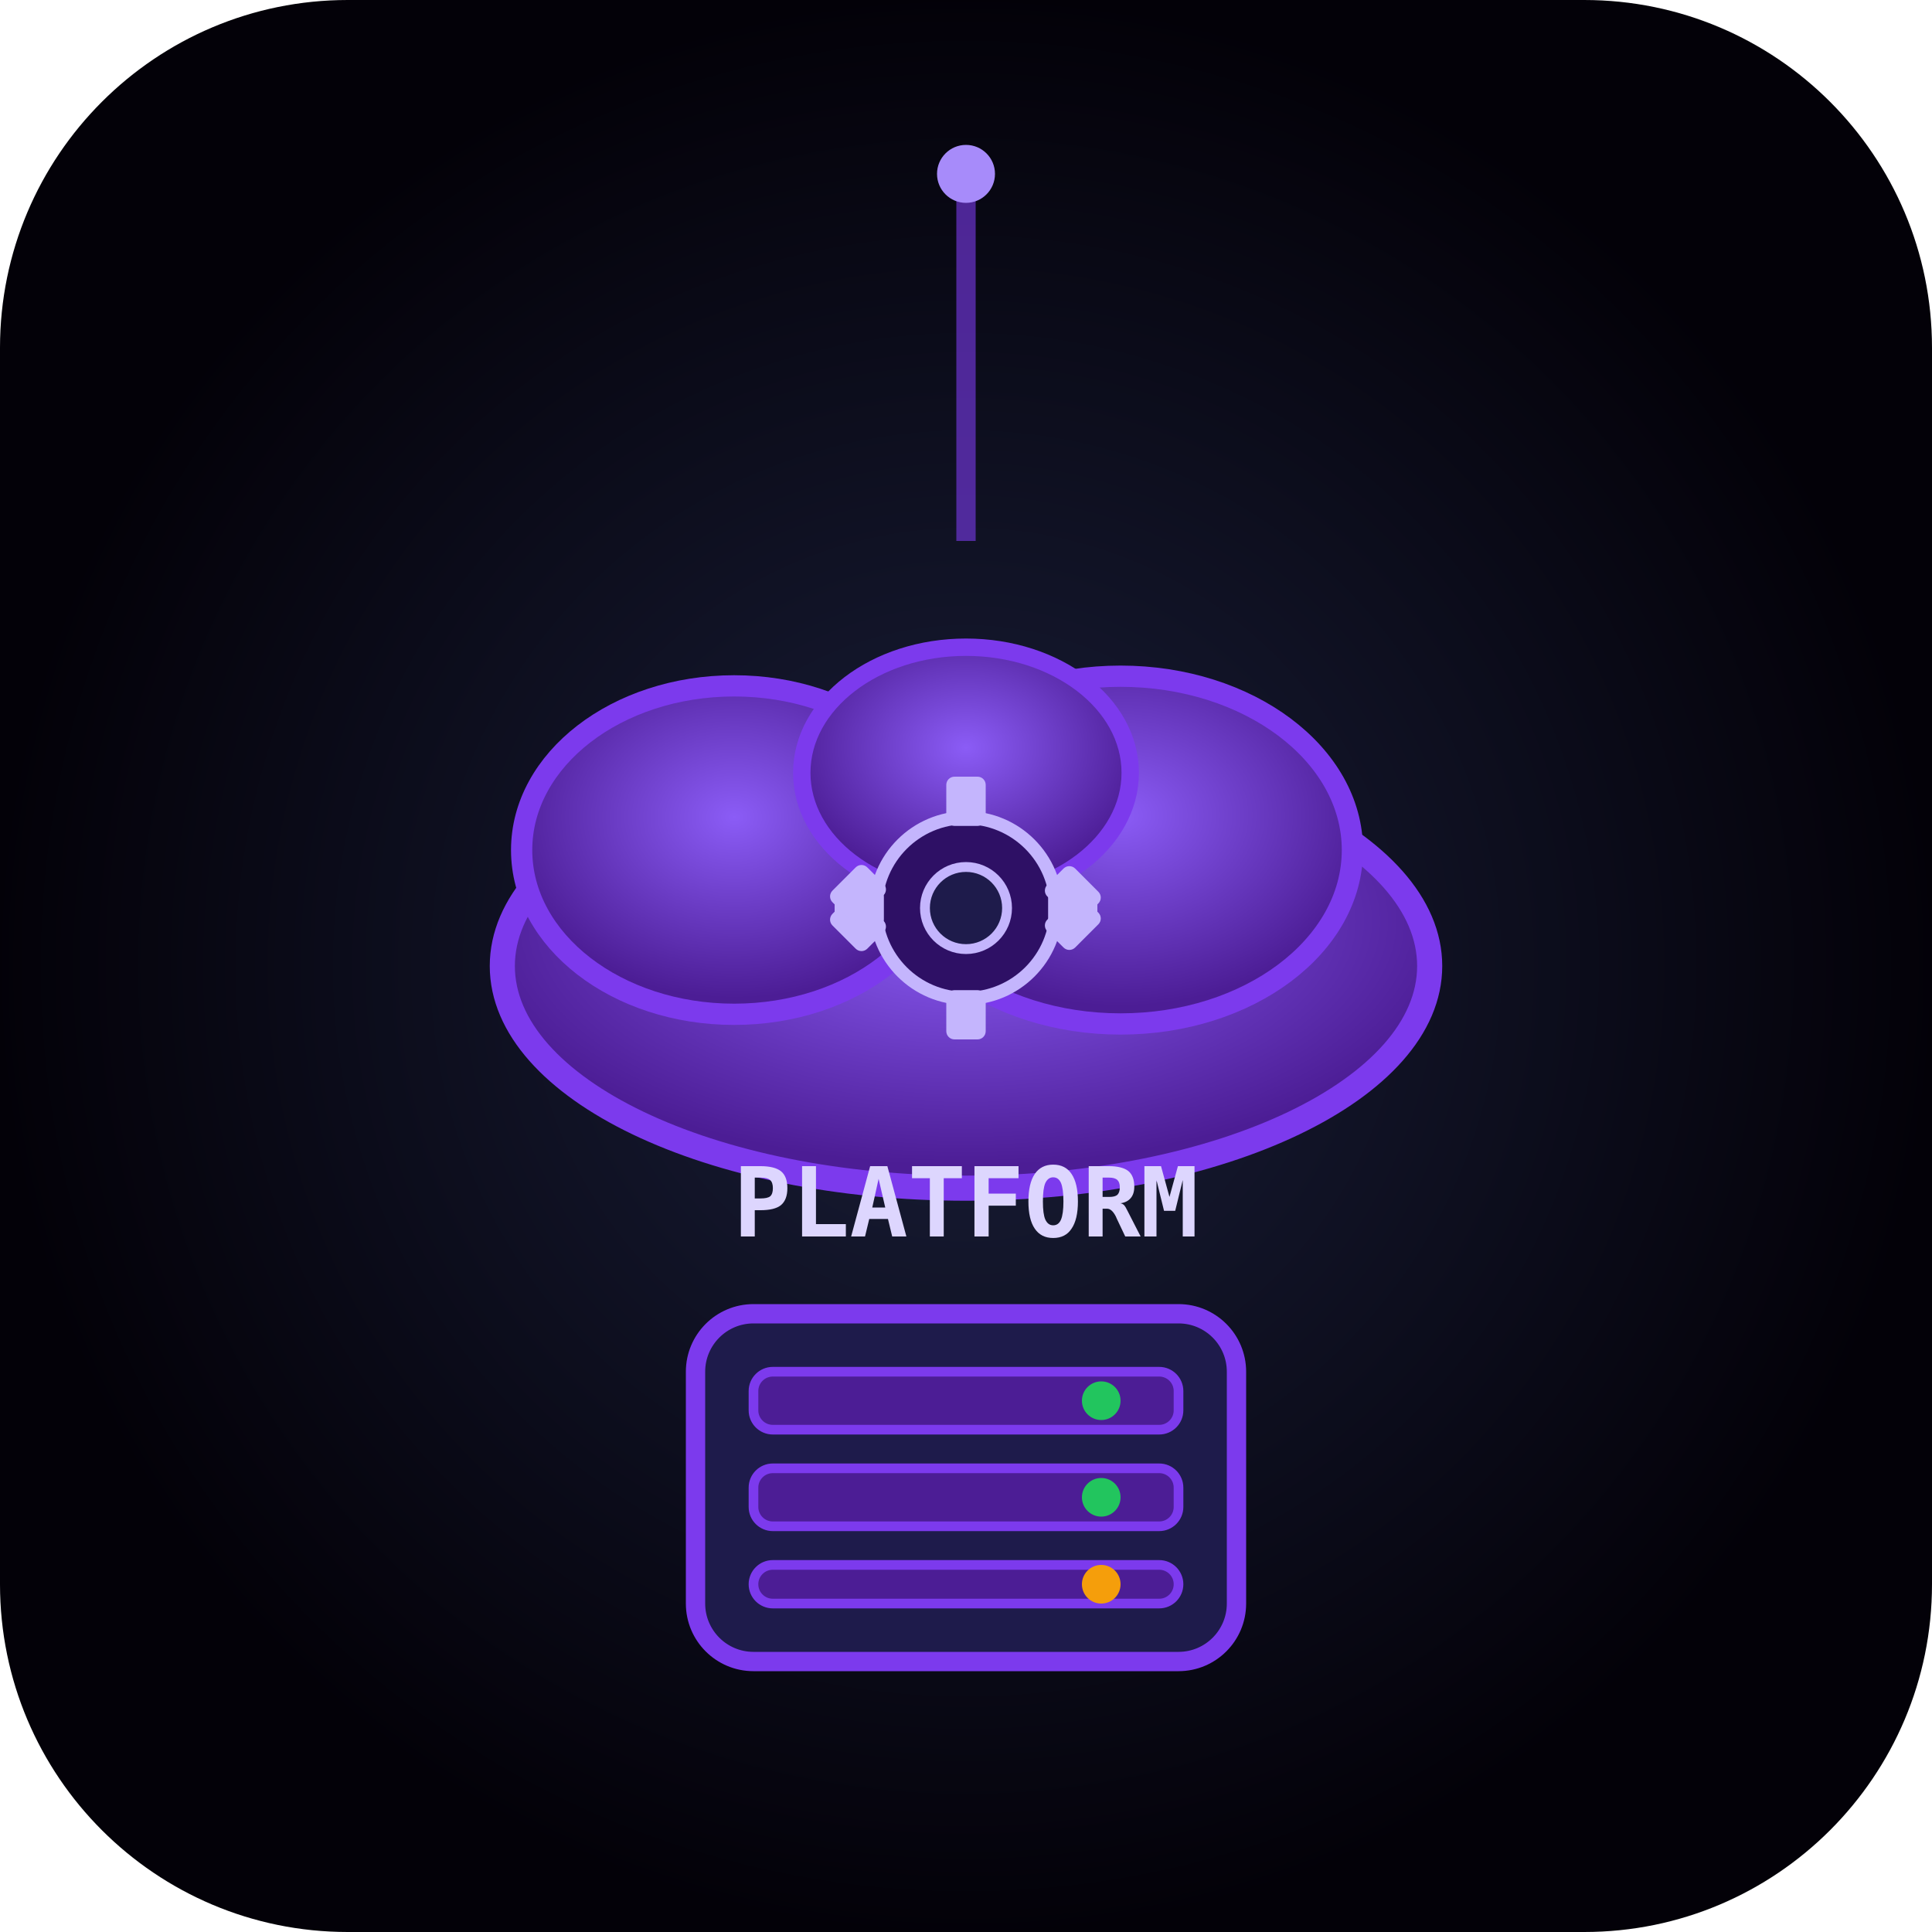
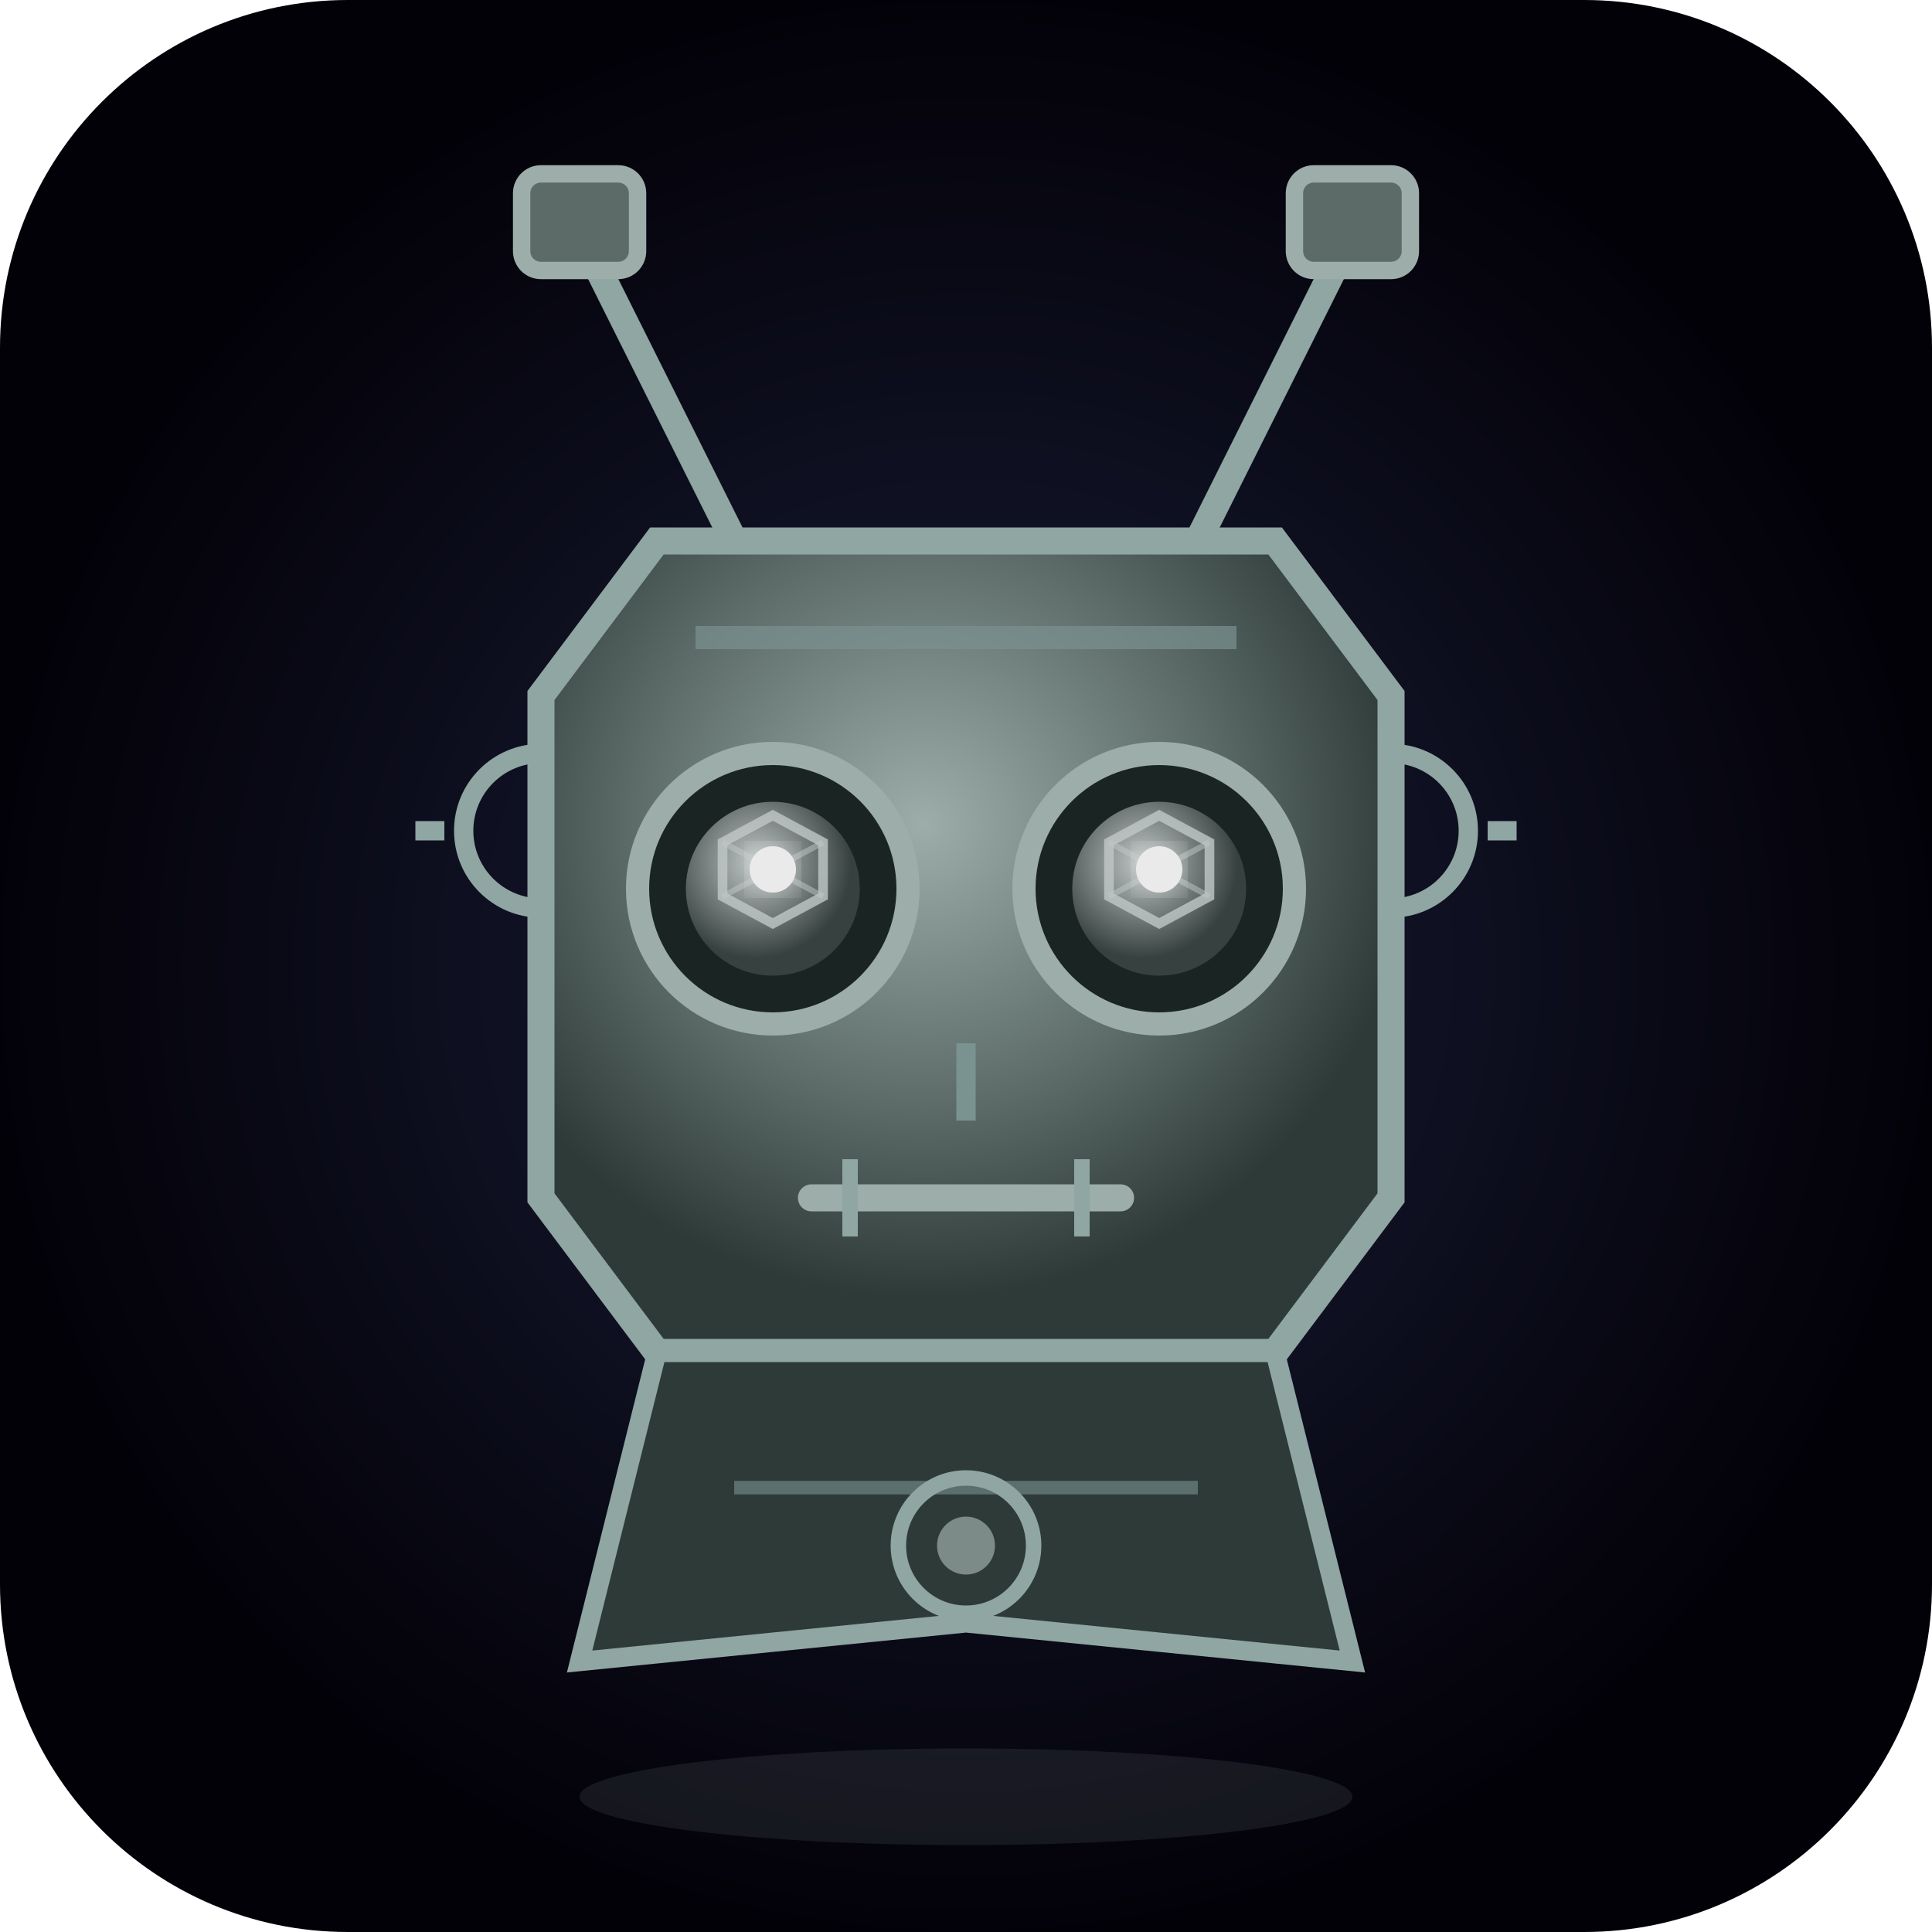
<svg xmlns="http://www.w3.org/2000/svg" viewBox="0 0 100 100" width="200" height="200">
  <defs>
    <radialGradient id="bg" cx="50%" cy="50%" r="50%">
      <stop offset="0%" stop-color="#1a1f3a" />
      <stop offset="100%" stop-color="#030108" />
    </radialGradient>
  </defs>
  <rect width="100" height="100" rx="18" fill="url(#bg)" />
  <defs>
-     <radialGradient id="sp-cg" cx="50%" cy="40%" r="55%">
-       <stop offset="0%" stop-color="#8B5CF6" />
-       <stop offset="100%" stop-color="#4C1D95" />
+     <radialGradient id="spl-skin" cx="45%" cy="35%" r="58%">
+       <stop offset="0%" stop-color="#9CADAA" />
+       <stop offset="60%" stop-color="#5C6B68" />
+       <stop offset="100%" stop-color="#2E3A38" />
    </radialGradient>
+     <radialGradient id="spl-iris" cx="40%" cy="35%" r="55%">
+       <stop offset="0%" stop-color="#C0C8C7" />
+       <stop offset="100%" stop-color="#374140" />
+     </radialGradient>
+     <filter id="spl-glow">
+       <feGaussianBlur stdDeviation="1.2" result="b" />
+       <feMerge>
+         <feMergeNode in="b" />
+         <feMergeNode in="SourceGraphic" />
+       </feMerge>
+     </filter>
  </defs>
-   <line x1="50" y1="10" x2="50" y2="28" stroke="#7C3AED" stroke-width="1" opacity="0.6" />
-   <circle cx="50" cy="9" r="1.5" fill="#A78BFA" />
-   <ellipse cx="50" cy="50" rx="24" ry="11.5" fill="url(#sp-cg)" stroke="#7C3AED" stroke-width="1.3" />
-   <ellipse cx="38" cy="44" rx="11" ry="8.5" fill="url(#sp-cg)" stroke="#7C3AED" stroke-width="1.1" />
-   <ellipse cx="58" cy="44" rx="12" ry="9" fill="url(#sp-cg)" stroke="#7C3AED" stroke-width="1.1" />
-   <ellipse cx="50" cy="40" rx="8.5" ry="6.5" fill="url(#sp-cg)" stroke="#7C3AED" stroke-width="0.9" />
-   <g transform="translate(50,47) scale(0.85)">
-     <circle cx="0" cy="0" r="5.5" fill="#2e1065" stroke="#C4B5FD" stroke-width="0.8" />
-     <circle cx="0" cy="0" r="2.5" fill="#1e1b4b" stroke="#C4B5FD" stroke-width="0.6" />
-     <rect x="-1.2" y="-8" width="2.4" height="3" rx="0.5" fill="#C4B5FD" />
-     <rect x="-1.2" y="5" width="2.4" height="3" rx="0.5" fill="#C4B5FD" />
-     <rect x="-8" y="-1.2" width="3" height="2.4" rx="0.5" fill="#C4B5FD" />
-     <rect x="5" y="-1.2" width="3" height="2.4" rx="0.5" fill="#C4B5FD" />
-     <rect x="-6.5" y="-5.5" width="2.4" height="3" rx="0.5" fill="#C4B5FD" transform="rotate(-45)" />
-     <rect x="4" y="-5.5" width="2.4" height="3" rx="0.5" fill="#C4B5FD" transform="rotate(45)" />
-     <rect x="-6.5" y="2.5" width="2.4" height="3" rx="0.5" fill="#C4B5FD" transform="rotate(45)" />
-     <rect x="4" y="2.5" width="2.4" height="3" rx="0.5" fill="#C4B5FD" transform="rotate(-45)" />
-   </g>
-   <text x="50" y="64" font-family="monospace" font-size="5" fill="#DDD6FE" text-anchor="middle" font-weight="bold">PLATFORM</text>
-   <rect x="36" y="68" width="28" height="18" rx="3" fill="#1e1b4b" stroke="#7C3AED" stroke-width="1" />
-   <rect x="39" y="71" width="22" height="3" rx="1" fill="#4C1D95" stroke="#7C3AED" stroke-width="0.5" />
-   <rect x="39" y="76" width="22" height="3" rx="1" fill="#4C1D95" stroke="#7C3AED" stroke-width="0.5" />
-   <rect x="39" y="81" width="22" height="2" rx="1" fill="#4C1D95" stroke="#7C3AED" stroke-width="0.5" />
-   <circle cx="57" cy="72.5" r="1" fill="#22C55E" />
-   <circle cx="57" cy="77.5" r="1" fill="#22C55E" />
-   <circle cx="57" cy="82" r="1" fill="#F59E0B" />
+   <line x1="38" y1="28" x2="30" y2="12" stroke="#8FA6A3" stroke-width="1.4" />
+   <rect x="27" y="9" width="6" height="5" rx="1" fill="#5C6B68" stroke="#9CADAA" stroke-width="0.9" />
+   <line x1="62" y1="28" x2="70" y2="12" stroke="#8FA6A3" stroke-width="1.4" />
+   <rect x="67" y="9" width="6" height="5" rx="1" fill="#5C6B68" stroke="#9CADAA" stroke-width="0.9" />
+   <circle cx="28" cy="43" r="4" fill="none" stroke="#8FA6A3" stroke-width="1" />
+   <line x1="28" y1="38" x2="28" y2="36.5" stroke="#8FA6A3" stroke-width="1" />
+   <line x1="28" y1="48" x2="28" y2="49.5" stroke="#8FA6A3" stroke-width="1" />
+   <line x1="23" y1="43" x2="21.5" y2="43" stroke="#8FA6A3" stroke-width="1" />
+   <line x1="33" y1="43" x2="34.5" y2="43" stroke="#8FA6A3" stroke-width="1" />
+   <circle cx="72" cy="43" r="4" fill="none" stroke="#8FA6A3" stroke-width="1" />
+   <line x1="72" y1="38" x2="72" y2="36.5" stroke="#8FA6A3" stroke-width="1" />
+   <line x1="72" y1="48" x2="72" y2="49.5" stroke="#8FA6A3" stroke-width="1" />
+   <line x1="67" y1="43" x2="65.5" y2="43" stroke="#8FA6A3" stroke-width="1" />
+   <line x1="77" y1="43" x2="78.5" y2="43" stroke="#8FA6A3" stroke-width="1" />
+   <path d="M34,28 L66,28 L72,36 L72,62 L66,70 L34,70 L28,62 L28,36 Z" fill="url(#spl-skin)" stroke="#8FA6A3" stroke-width="1.4" />
+   <line x1="36" y1="33" x2="64" y2="33" stroke="#7A9290" stroke-width="1.2" opacity="0.7" />
+   <circle cx="40" cy="46" r="7" fill="#1A2423" stroke="#9CADAA" stroke-width="1.2" />
+   <circle cx="40" cy="46" r="4.5" fill="url(#spl-iris)" />
+   <polygon points="40,42.2 42.6,43.6 42.6,46.4 40,47.8 37.4,46.4 37.4,43.6" fill="none" stroke="#C0C8C7" stroke-width="0.5" opacity="0.8" />
+   <line x1="37.4" y1="43.6" x2="42.6" y2="46.4" stroke="#C0C8C7" stroke-width="0.3" opacity="0.5" />
+   <line x1="42.6" y1="43.6" x2="37.4" y2="46.4" stroke="#C0C8C7" stroke-width="0.3" opacity="0.5" />
+   <circle cx="40" cy="45" r="1.2" fill="#EAEAEA" filter="url(#spl-glow)" />
+   <circle cx="60" cy="46" r="7" fill="#1A2423" stroke="#9CADAA" stroke-width="1.2" />
+   <circle cx="60" cy="46" r="4.5" fill="url(#spl-iris)" />
+   <polygon points="60,42.2 62.6,43.6 62.6,46.4 60,47.8 57.4,46.4 57.4,43.6" fill="none" stroke="#C0C8C7" stroke-width="0.5" opacity="0.8" />
+   <line x1="57.4" y1="43.6" x2="62.6" y2="46.4" stroke="#C0C8C7" stroke-width="0.3" opacity="0.5" />
+   <line x1="62.6" y1="43.6" x2="57.4" y2="46.4" stroke="#C0C8C7" stroke-width="0.3" opacity="0.5" />
+   <circle cx="60" cy="45" r="1.2" fill="#EAEAEA" filter="url(#spl-glow)" />
+   <line x1="50" y1="54" x2="50" y2="58" stroke="#7A9290" stroke-width="1" />
+   <line x1="42" y1="62" x2="58" y2="62" stroke="#9CADAA" stroke-width="1.4" stroke-linecap="round" />
+   <line x1="44" y1="60" x2="44" y2="64" stroke="#8FA6A3" stroke-width="0.8" />
+   <line x1="56" y1="60" x2="56" y2="64" stroke="#8FA6A3" stroke-width="0.8" />
+   <path d="M34,70 L30,86 L50,84 L70,86 L66,70 Z" fill="#2E3A38" stroke="#8FA6A3" stroke-width="1" />
+   <line x1="38" y1="77" x2="62" y2="77" stroke="#7A9290" stroke-width="0.7" opacity="0.6" />
+   <circle cx="50" cy="80" r="3.5" fill="none" stroke="#8FA6A3" stroke-width="0.8" />
+   <circle cx="50" cy="80" r="1.5" fill="#9CADAA" opacity="0.7" />
+   <ellipse cx="50" cy="93" rx="20" ry="2.5" fill="rgba(156,173,170,0.12)" />
</svg>
